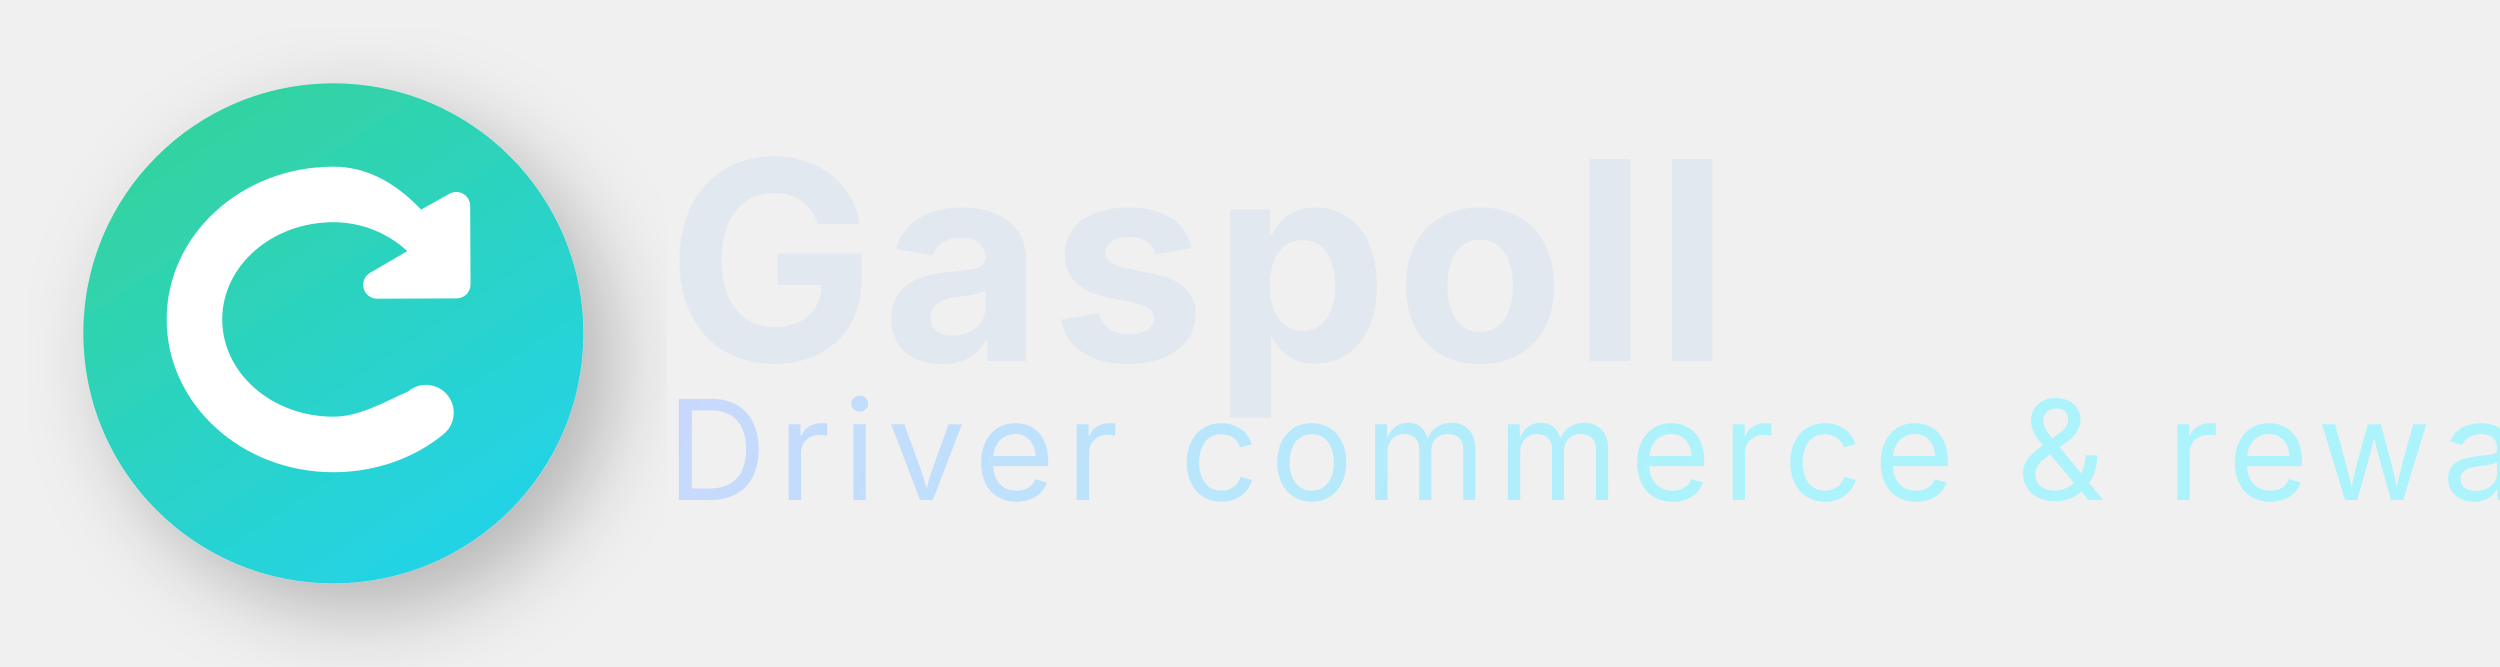
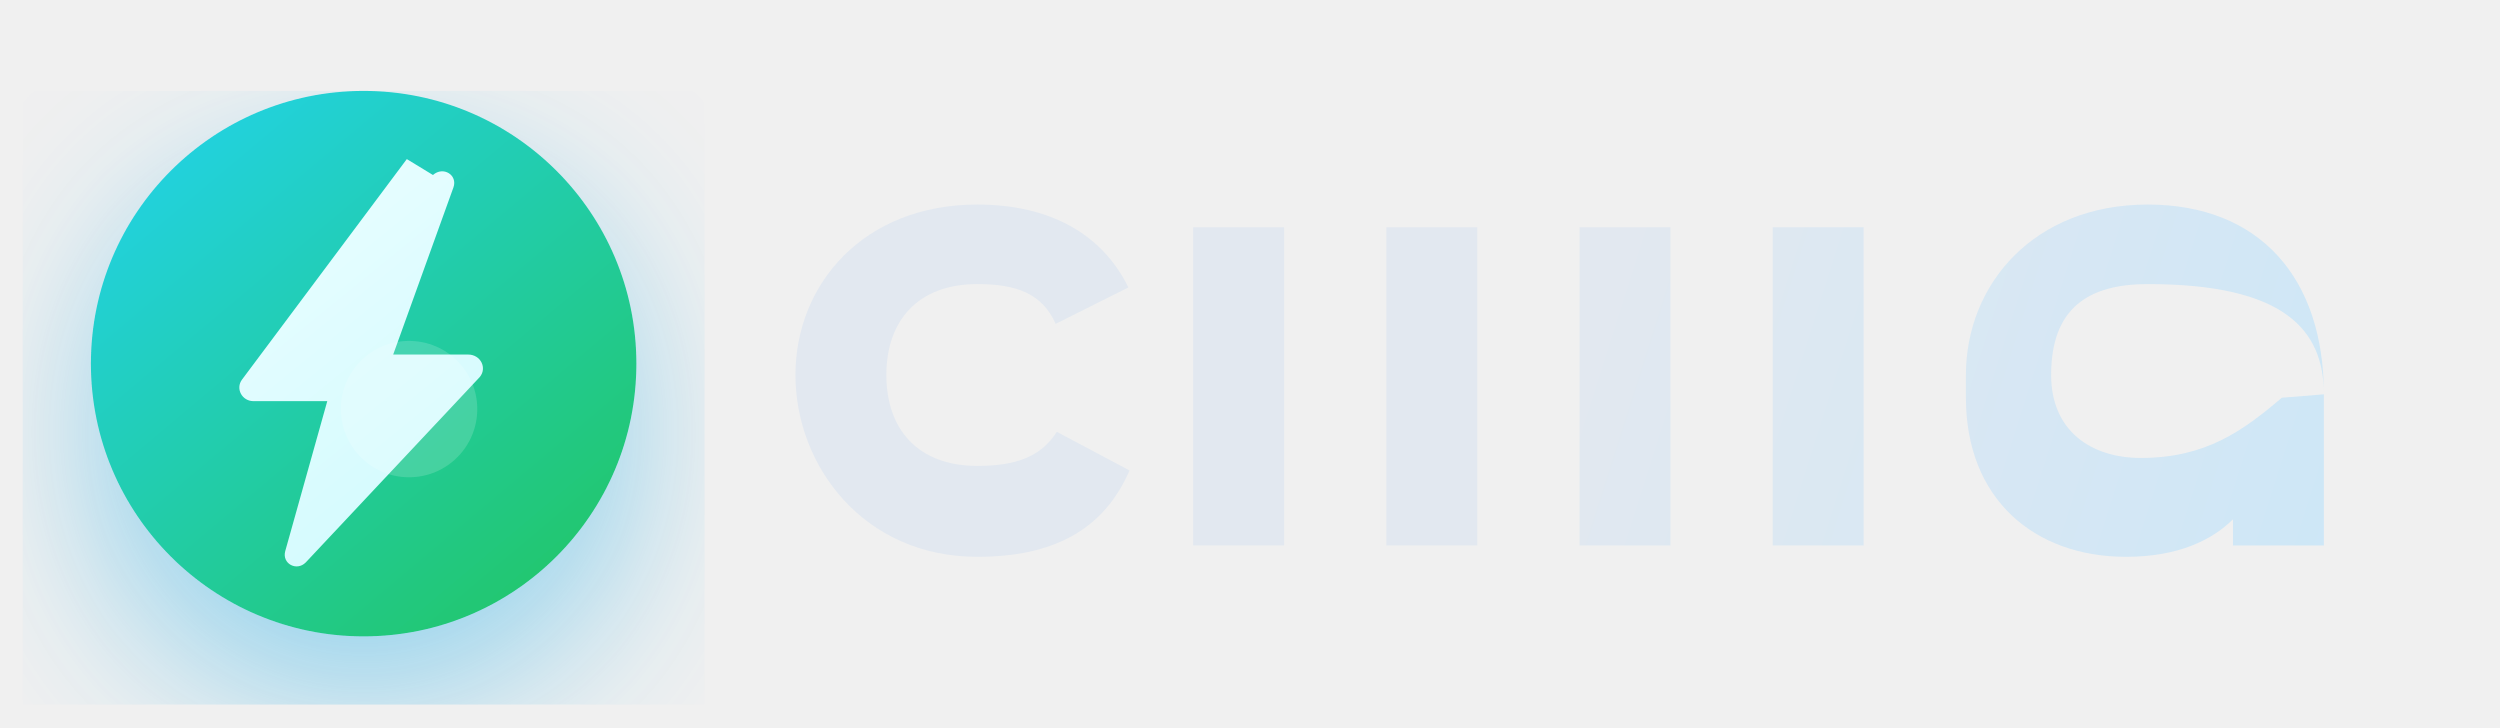
- <svg xmlns="http://www.w3.org/2000/svg" width="180" height="48" viewBox="0 0 180 48" fill="none">
+ <svg xmlns="http://www.w3.org/2000/svg" width="220" height="64" viewBox="0 0 220 64" fill="none" role="img" aria-label="Gaspoll">
  <defs>
-     <linearGradient id="gaspollGradient" x1="12" y1="6" x2="36" y2="42" gradientUnits="userSpaceOnUse">
-       <stop stop-color="#34D399" />
-       <stop offset="1" stop-color="#22D3EE" />
+     <linearGradient id="orbGradient" x1="10" y1="8" x2="52" y2="58" gradientUnits="userSpaceOnUse">
+       <stop stop-color="#22D3EE" />
+       <stop offset="1" stop-color="#22C55E" />
    </linearGradient>
-     <linearGradient id="taglineGradient" x1="48" y1="10" x2="120" y2="38" gradientUnits="userSpaceOnUse">
-       <stop stop-color="#C7D2FE" stop-opacity="0.9" />
-       <stop offset="1" stop-color="#A5F3FC" stop-opacity="0.9" />
+     <linearGradient id="boltGradient" x1="18" y1="16" x2="44" y2="48" gradientUnits="userSpaceOnUse">
+       <stop stop-color="#ECFEFF" />
+       <stop offset="1" stop-color="#CFFAFE" />
    </linearGradient>
+     <linearGradient id="textGradient" x1="70" y1="12" x2="196" y2="52" gradientUnits="userSpaceOnUse">
+       <stop stop-color="#E2E8F0" />
+       <stop offset="1" stop-color="#BAE6FD" />
+     </linearGradient>
+     <filter id="orbShadow" x="2" y="2" width="60" height="60" filterUnits="userSpaceOnUse" color-interpolation-filters="sRGB">
+       <feDropShadow dx="0" dy="6" stdDeviation="8" flood-color="#0EA5E9" flood-opacity="0.4" />
+     </filter>
  </defs>
-   <g filter="url(#shadow)">
-     <circle cx="24" cy="24" r="18" fill="url(#gaspollGradient)" />
-     <path d="M24 12c-6.627 0-12 4.924-12 11s5.373 11 12 11c3.075 0 5.885-1.038 7.967-2.765a2 2 0 10-2.6-3.044C27.503 29.018 25.867 30 24 30c-4.418 0-8-3.134-8-7s3.582-7 8-7c2.065 0 3.94.793 5.325 2.082l-2.676 1.559a1 1 0 00.5 1.866l5.732-.024a1 1 0 00.997-1.002l-.026-5.652a1 1 0 00-1.506-.871l-2.027 1.134C28.41 13.078 26.306 12 24 12z" fill="white" />
+   <g filter="url(#orbShadow)">
+     <circle cx="32" cy="32" r="24" fill="url(#orbGradient)" />
+     <path d="M35.8 14L21.3 33.4c-.6.8 0 1.9 1 1.9h6.5l-3.7 13.2c-.3 1.1 1 1.8 1.8 1l15.3-16.3c.7-.8.1-2-1-2h-6.6l5.3-14.7c.4-1.1-.9-1.9-1.8-1.1Z" fill="url(#boltGradient)" />
+     <circle cx="36" cy="36" r="6" fill="white" fill-opacity="0.16" />
  </g>
-   <g>
-     <text x="48" y="26" fill="#E2E8F0" font-family="Inter, 'Segoe UI', sans-serif" font-size="20" font-weight="700" letter-spacing="0.5">
-       Gaspoll
-     </text>
-     <text x="48" y="36" fill="url(#taglineGradient)" font-family="'Segoe UI', Inter, sans-serif" font-size="10" letter-spacing="0.8">
-       Driver commerce &amp; rewards
-     </text>
+   <g transform="translate(70 18)">
+     <path d="M0 15c0-8 6-15 16-15 6.4 0 11 2.6 13.3 7.3l-6.4 3.2C21.7 7.8 19.4 7 16 7 10.8 7 8 10.2 8 15s2.8 8 8 8c3.4 0 5.6-.8 7-3l6.4 3.4C27.1 28.7 22.6 31 16 31 6 31 0 23 0 15Z" fill="url(#textGradient)" />
+     <path d="M35 2h8v28h-8z" fill="url(#textGradient)" />
+     <path d="M52 2h8v28h-8z" fill="url(#textGradient)" />
+     <path d="M69 2h8v28h-8z" fill="url(#textGradient)" />
+     <path d="M86 2h8v28h-8z" fill="url(#textGradient)" />
+     <path d="M103 15c0-8 6-15 16-15 9.8 0 15.5 6.4 15.5 16.7V30h-8v-2.3c-1.8 1.8-4.8 3.3-9.4 3.3-8.1 0-14.1-5.1-14.1-14Zm31.5 1.7C134.5 11 131 7 119 7c-5.2 0-8.5 2.1-8.5 8 0 4.9 3.5 7.3 7.9 7.3 5.7 0 9-2.4 12.4-5.3Z" fill="url(#textGradient)" />
  </g>
-   <filter id="shadow" x="0" y="0" width="48" height="48" filterUnits="userSpaceOnUse" color-interpolation-filters="sRGB">
-     <feDropShadow dy="2" stdDeviation="3" flood-opacity="0.25" />
-   </filter>
</svg>
